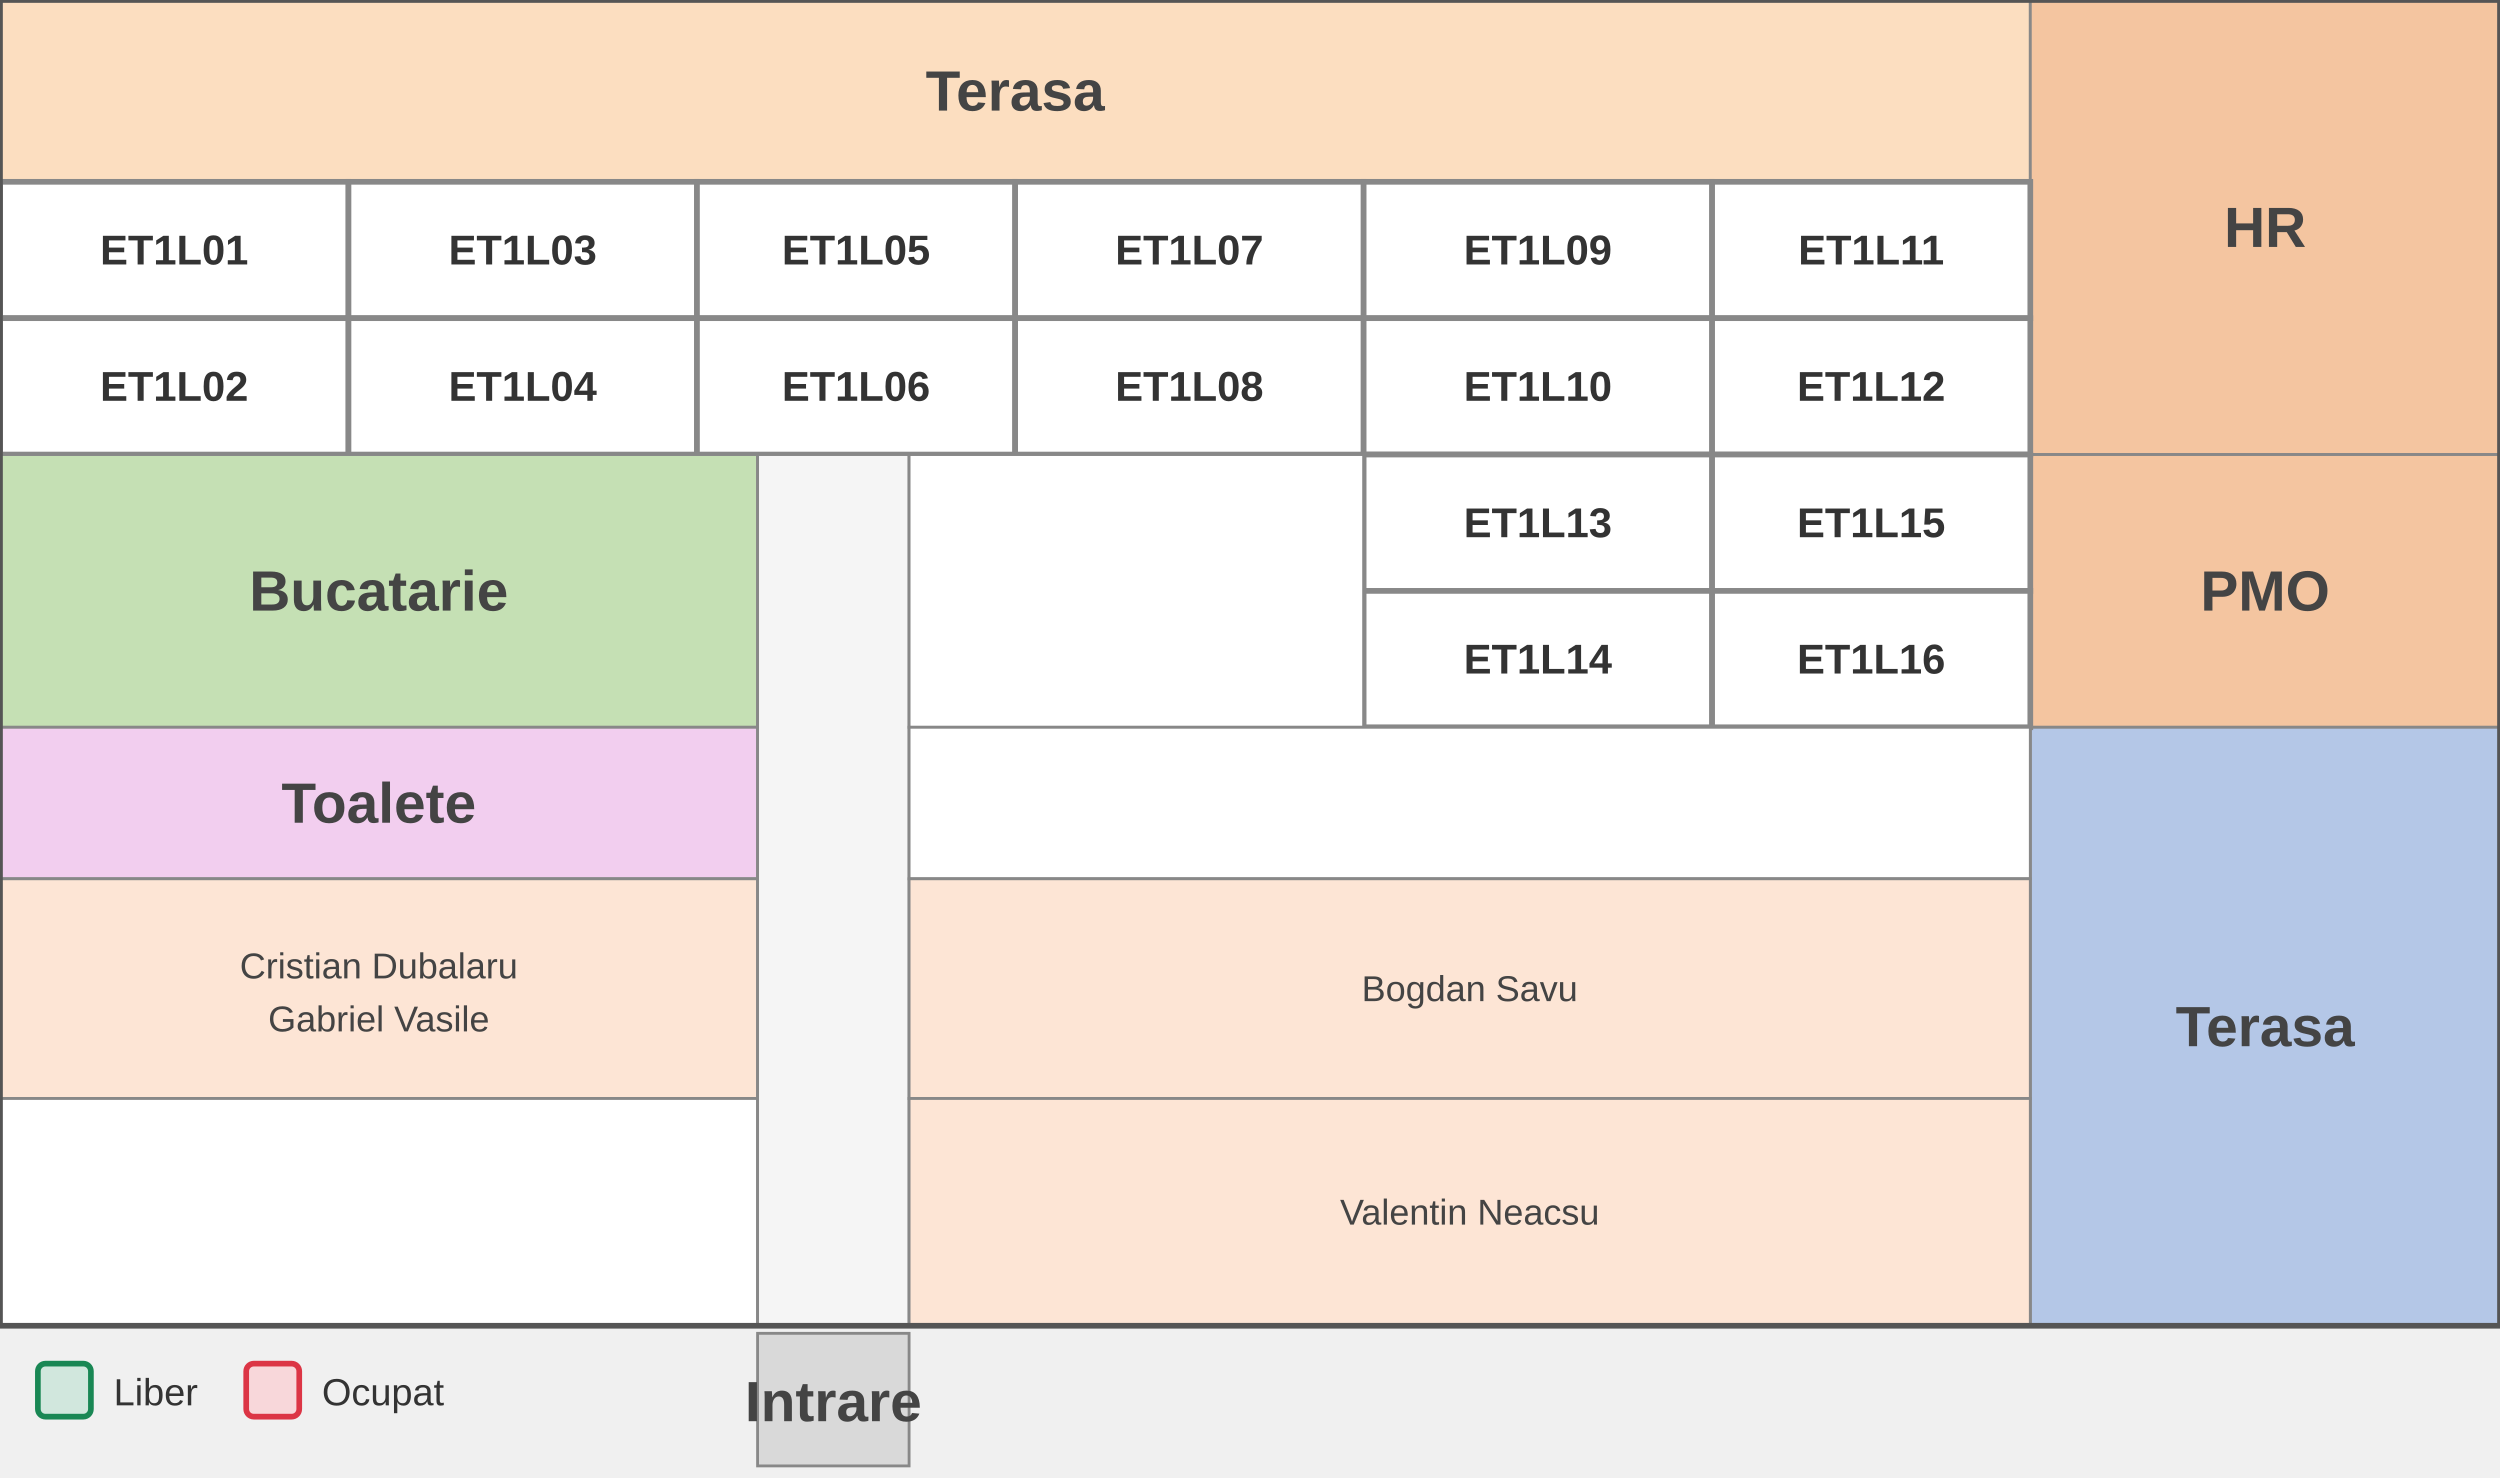
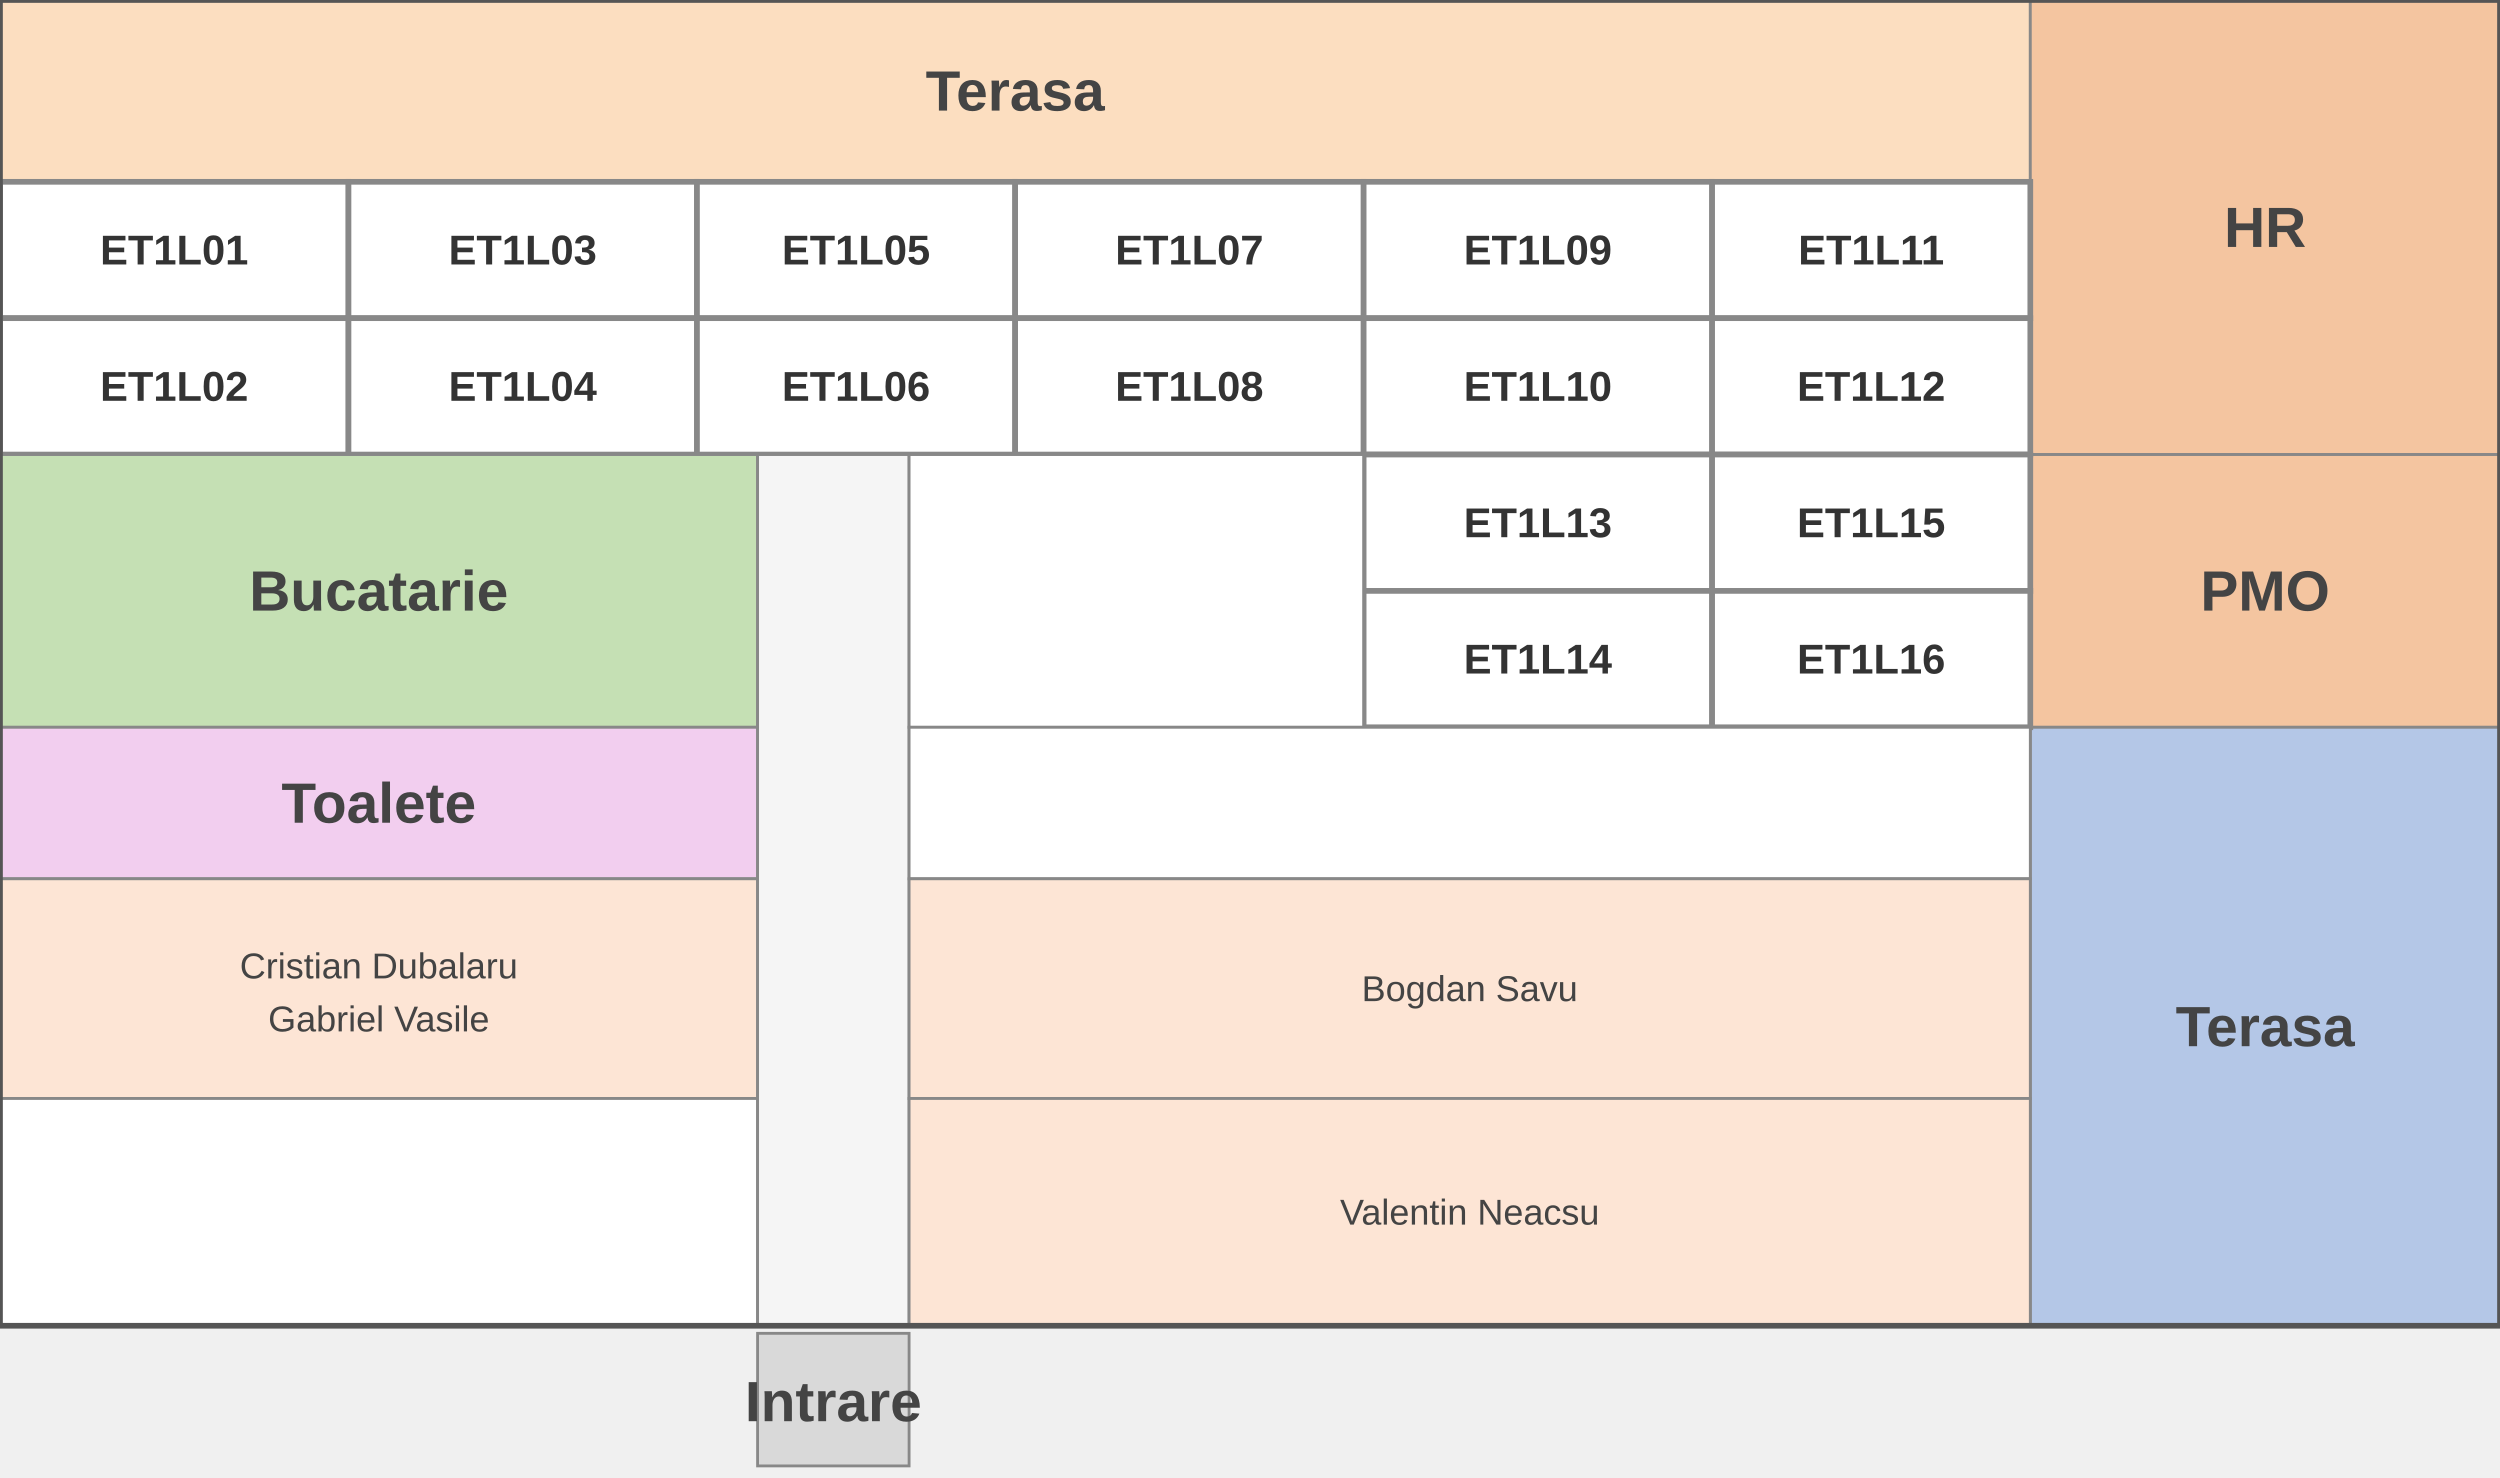
<svg xmlns="http://www.w3.org/2000/svg" viewBox="0 0 660 390" font-family="Segoe UI, Calibri, Arial, sans-serif">
  <defs>
    <style>
      .cell { stroke: #888; stroke-width: 0.75; }
      .room-label { font-size: 15px; font-weight: 600; fill: #444; text-anchor: middle; dominant-baseline: central; }
      .desk-label { font-size: 11px; font-weight: 600; fill: #333; text-anchor: middle; dominant-baseline: central; }
      .name-label { font-size: 9.5px; fill: #444; text-anchor: middle; dominant-baseline: central; }
      .desk-rect { stroke: #888; stroke-width: 1.5; cursor: pointer; transition: opacity .2s; }
      .desk-rect:hover { opacity: 0.75; }
    </style>
  </defs>
  <rect x="0" y="0" width="660" height="350" fill="#fff" />
  <rect x="0" y="0" width="536" height="48" fill="#FCDEC0" class="cell" />
  <text x="268" y="24" class="room-label">Terasa</text>
  <rect x="536" y="0" width="124" height="120" fill="#F4C5A0" class="cell" />
  <text x="598" y="60" class="room-label">HR</text>
  <rect x="536" y="120" width="124" height="72" fill="#F4C5A0" class="cell" />
  <text x="598" y="156" class="room-label">PMO</text>
  <rect x="536" y="192" width="124" height="158" fill="#B4C7E7" class="cell" />
  <text x="598" y="271" class="room-label">Terasa</text>
  <rect x="0" y="48" width="92" height="36" fill="#fff" class="desk-rect" data-desk="ET1L01" />
  <rect x="0" y="84" width="92" height="36" fill="#fff" class="desk-rect" data-desk="ET1L02" />
  <text x="46" y="66" class="desk-label">ET1L01</text>
  <text x="46" y="102" class="desk-label">ET1L02</text>
  <rect x="92" y="48" width="92" height="36" fill="#fff" class="desk-rect" data-desk="ET1L03" />
  <rect x="92" y="84" width="92" height="36" fill="#fff" class="desk-rect" data-desk="ET1L04" />
  <text x="138" y="66" class="desk-label">ET1L03</text>
  <text x="138" y="102" class="desk-label">ET1L04</text>
  <rect x="184" y="48" width="84" height="36" fill="#fff" class="desk-rect" data-desk="ET1L05" />
  <rect x="184" y="84" width="84" height="36" fill="#fff" class="desk-rect" data-desk="ET1L06" />
  <text x="226" y="66" class="desk-label">ET1L05</text>
  <text x="226" y="102" class="desk-label">ET1L06</text>
  <rect x="268" y="48" width="92" height="36" fill="#fff" class="desk-rect" data-desk="ET1L07" />
  <rect x="268" y="84" width="92" height="36" fill="#fff" class="desk-rect" data-desk="ET1L08" />
  <text x="314" y="66" class="desk-label">ET1L07</text>
  <text x="314" y="102" class="desk-label">ET1L08</text>
  <rect x="360" y="48" width="92" height="36" fill="#fff" class="desk-rect" data-desk="ET1L09" />
  <rect x="360" y="84" width="92" height="36" fill="#fff" class="desk-rect" data-desk="ET1L10" />
  <text x="406" y="66" class="desk-label">ET1L09</text>
  <text x="406" y="102" class="desk-label">ET1L10</text>
  <rect x="452" y="48" width="84" height="36" fill="#fff" class="desk-rect" data-desk="ET1L11" />
  <rect x="452" y="84" width="84" height="36" fill="#fff" class="desk-rect" data-desk="ET1L12" />
  <text x="494" y="66" class="desk-label">ET1L11</text>
  <text x="494" y="102" class="desk-label">ET1L12</text>
  <rect x="360" y="120" width="92" height="36" fill="#fff" class="desk-rect" data-desk="ET1L13" />
  <rect x="360" y="156" width="92" height="36" fill="#fff" class="desk-rect" data-desk="ET1L14" />
  <text x="406" y="138" class="desk-label">ET1L13</text>
  <text x="406" y="174" class="desk-label">ET1L14</text>
  <rect x="452" y="120" width="84" height="36" fill="#fff" class="desk-rect" data-desk="ET1L15" />
  <rect x="452" y="156" width="84" height="36" fill="#fff" class="desk-rect" data-desk="ET1L16" />
  <text x="494" y="138" class="desk-label">ET1L15</text>
  <text x="494" y="174" class="desk-label">ET1L16</text>
  <rect x="0" y="120" width="200" height="72" fill="#C5E0B4" class="cell" />
  <text x="100" y="156" class="room-label" font-size="13">Bucatarie</text>
  <rect x="0" y="192" width="200" height="40" fill="#F2CEEF" class="cell" />
  <text x="100" y="212" class="room-label" font-size="13">Toalete</text>
  <rect x="0" y="232" width="200" height="58" fill="#FDE5D5" class="cell" />
  <text x="100" y="255" class="name-label">Cristian Dubalaru</text>
  <text x="100" y="269" class="name-label">Gabriel Vasile</text>
  <rect x="0" y="290" width="200" height="60" fill="#fff" class="cell" />
  <rect x="200" y="120" width="40" height="230" fill="#F5F5F5" class="cell" />
  <rect x="240" y="120" width="120" height="72" fill="#fff" class="cell" />
  <rect x="240" y="192" width="296" height="40" fill="#fff" class="cell" />
  <rect x="240" y="232" width="296" height="58" fill="#FDE5D5" class="cell" />
  <text x="388" y="261" class="name-label">Bogdan Savu</text>
  <rect x="240" y="290" width="296" height="60" fill="#FDE5D5" class="cell" />
  <text x="388" y="320" class="name-label">Valentin Neacsu</text>
  <rect x="0" y="0" width="660" height="350" fill="none" stroke="#555" stroke-width="1.5" />
  <rect x="200" y="352" width="40" height="35" fill="#D9D9D9" stroke="#888" stroke-width="0.75" />
  <text x="220" y="370" class="room-label" font-size="9">Intrare</text>
-   <rect x="10" y="360" width="14" height="14" rx="2" fill="#d1e7dd" stroke="#198754" stroke-width="1.5" />
-   <text x="30" y="371" font-size="10" fill="#333">Liber</text>
-   <rect x="65" y="360" width="14" height="14" rx="2" fill="#f8d7da" stroke="#dc3545" stroke-width="1.5" />
-   <text x="85" y="371" font-size="10" fill="#333">Ocupat</text>
</svg>
